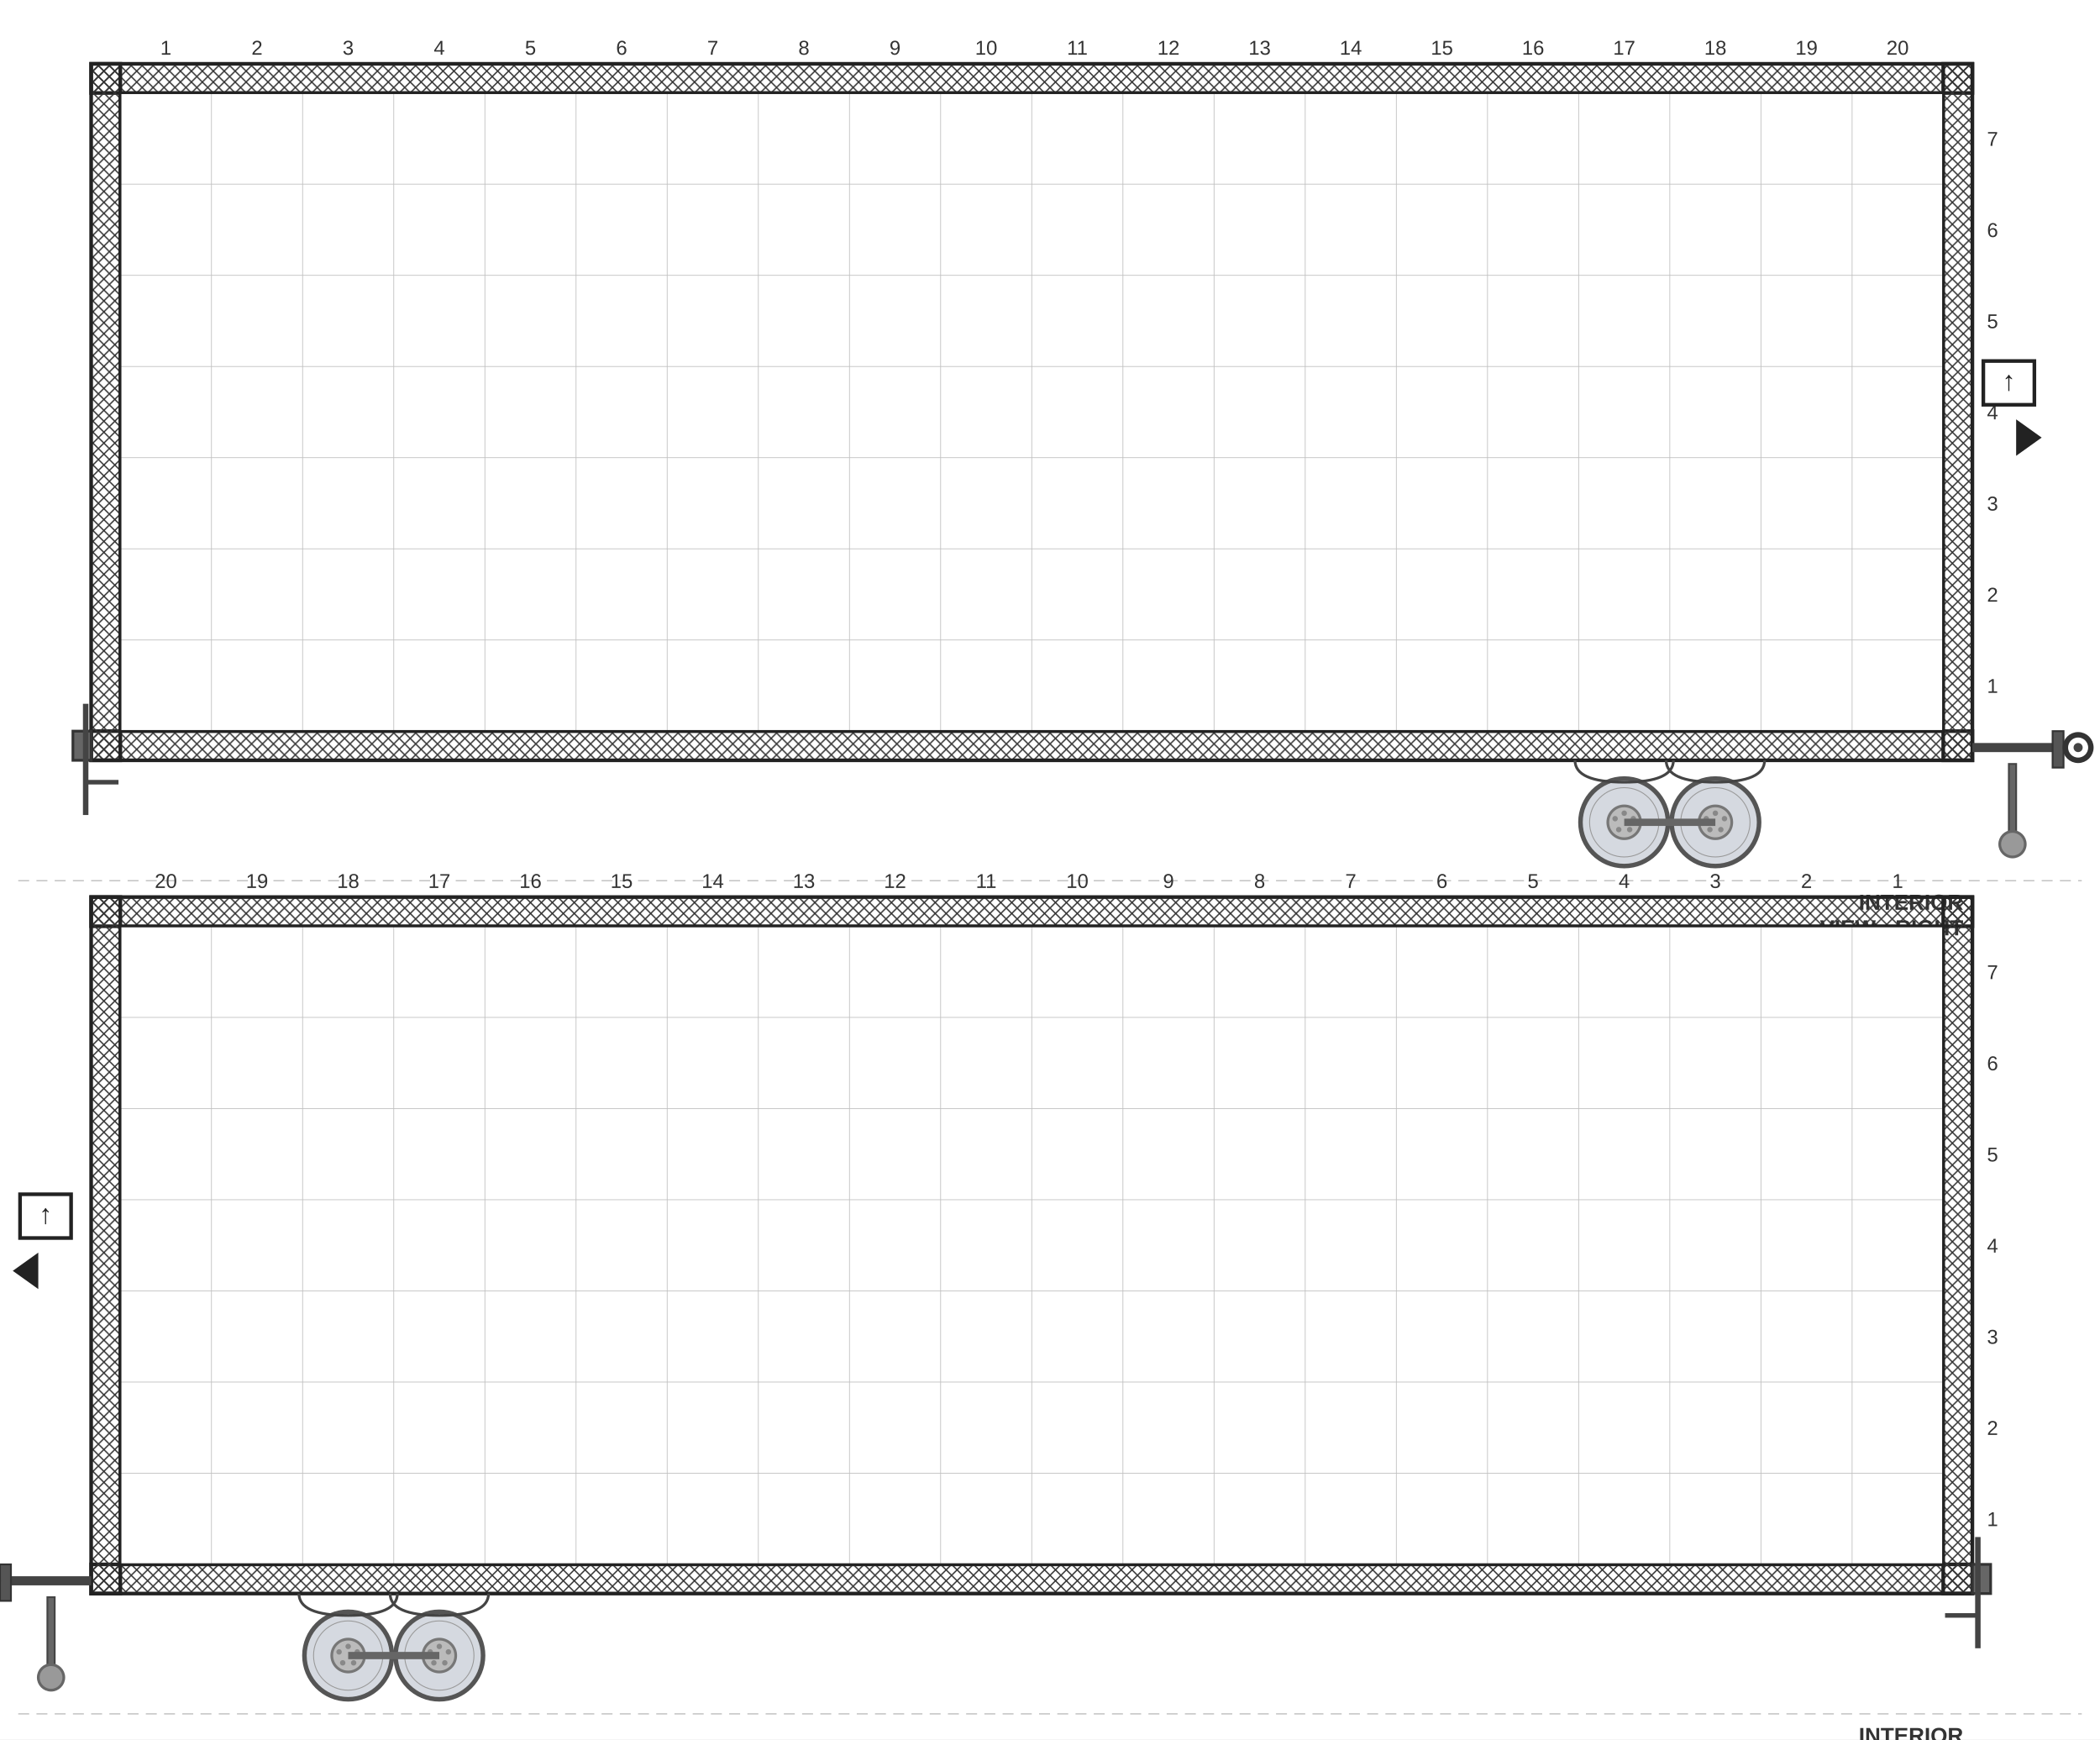
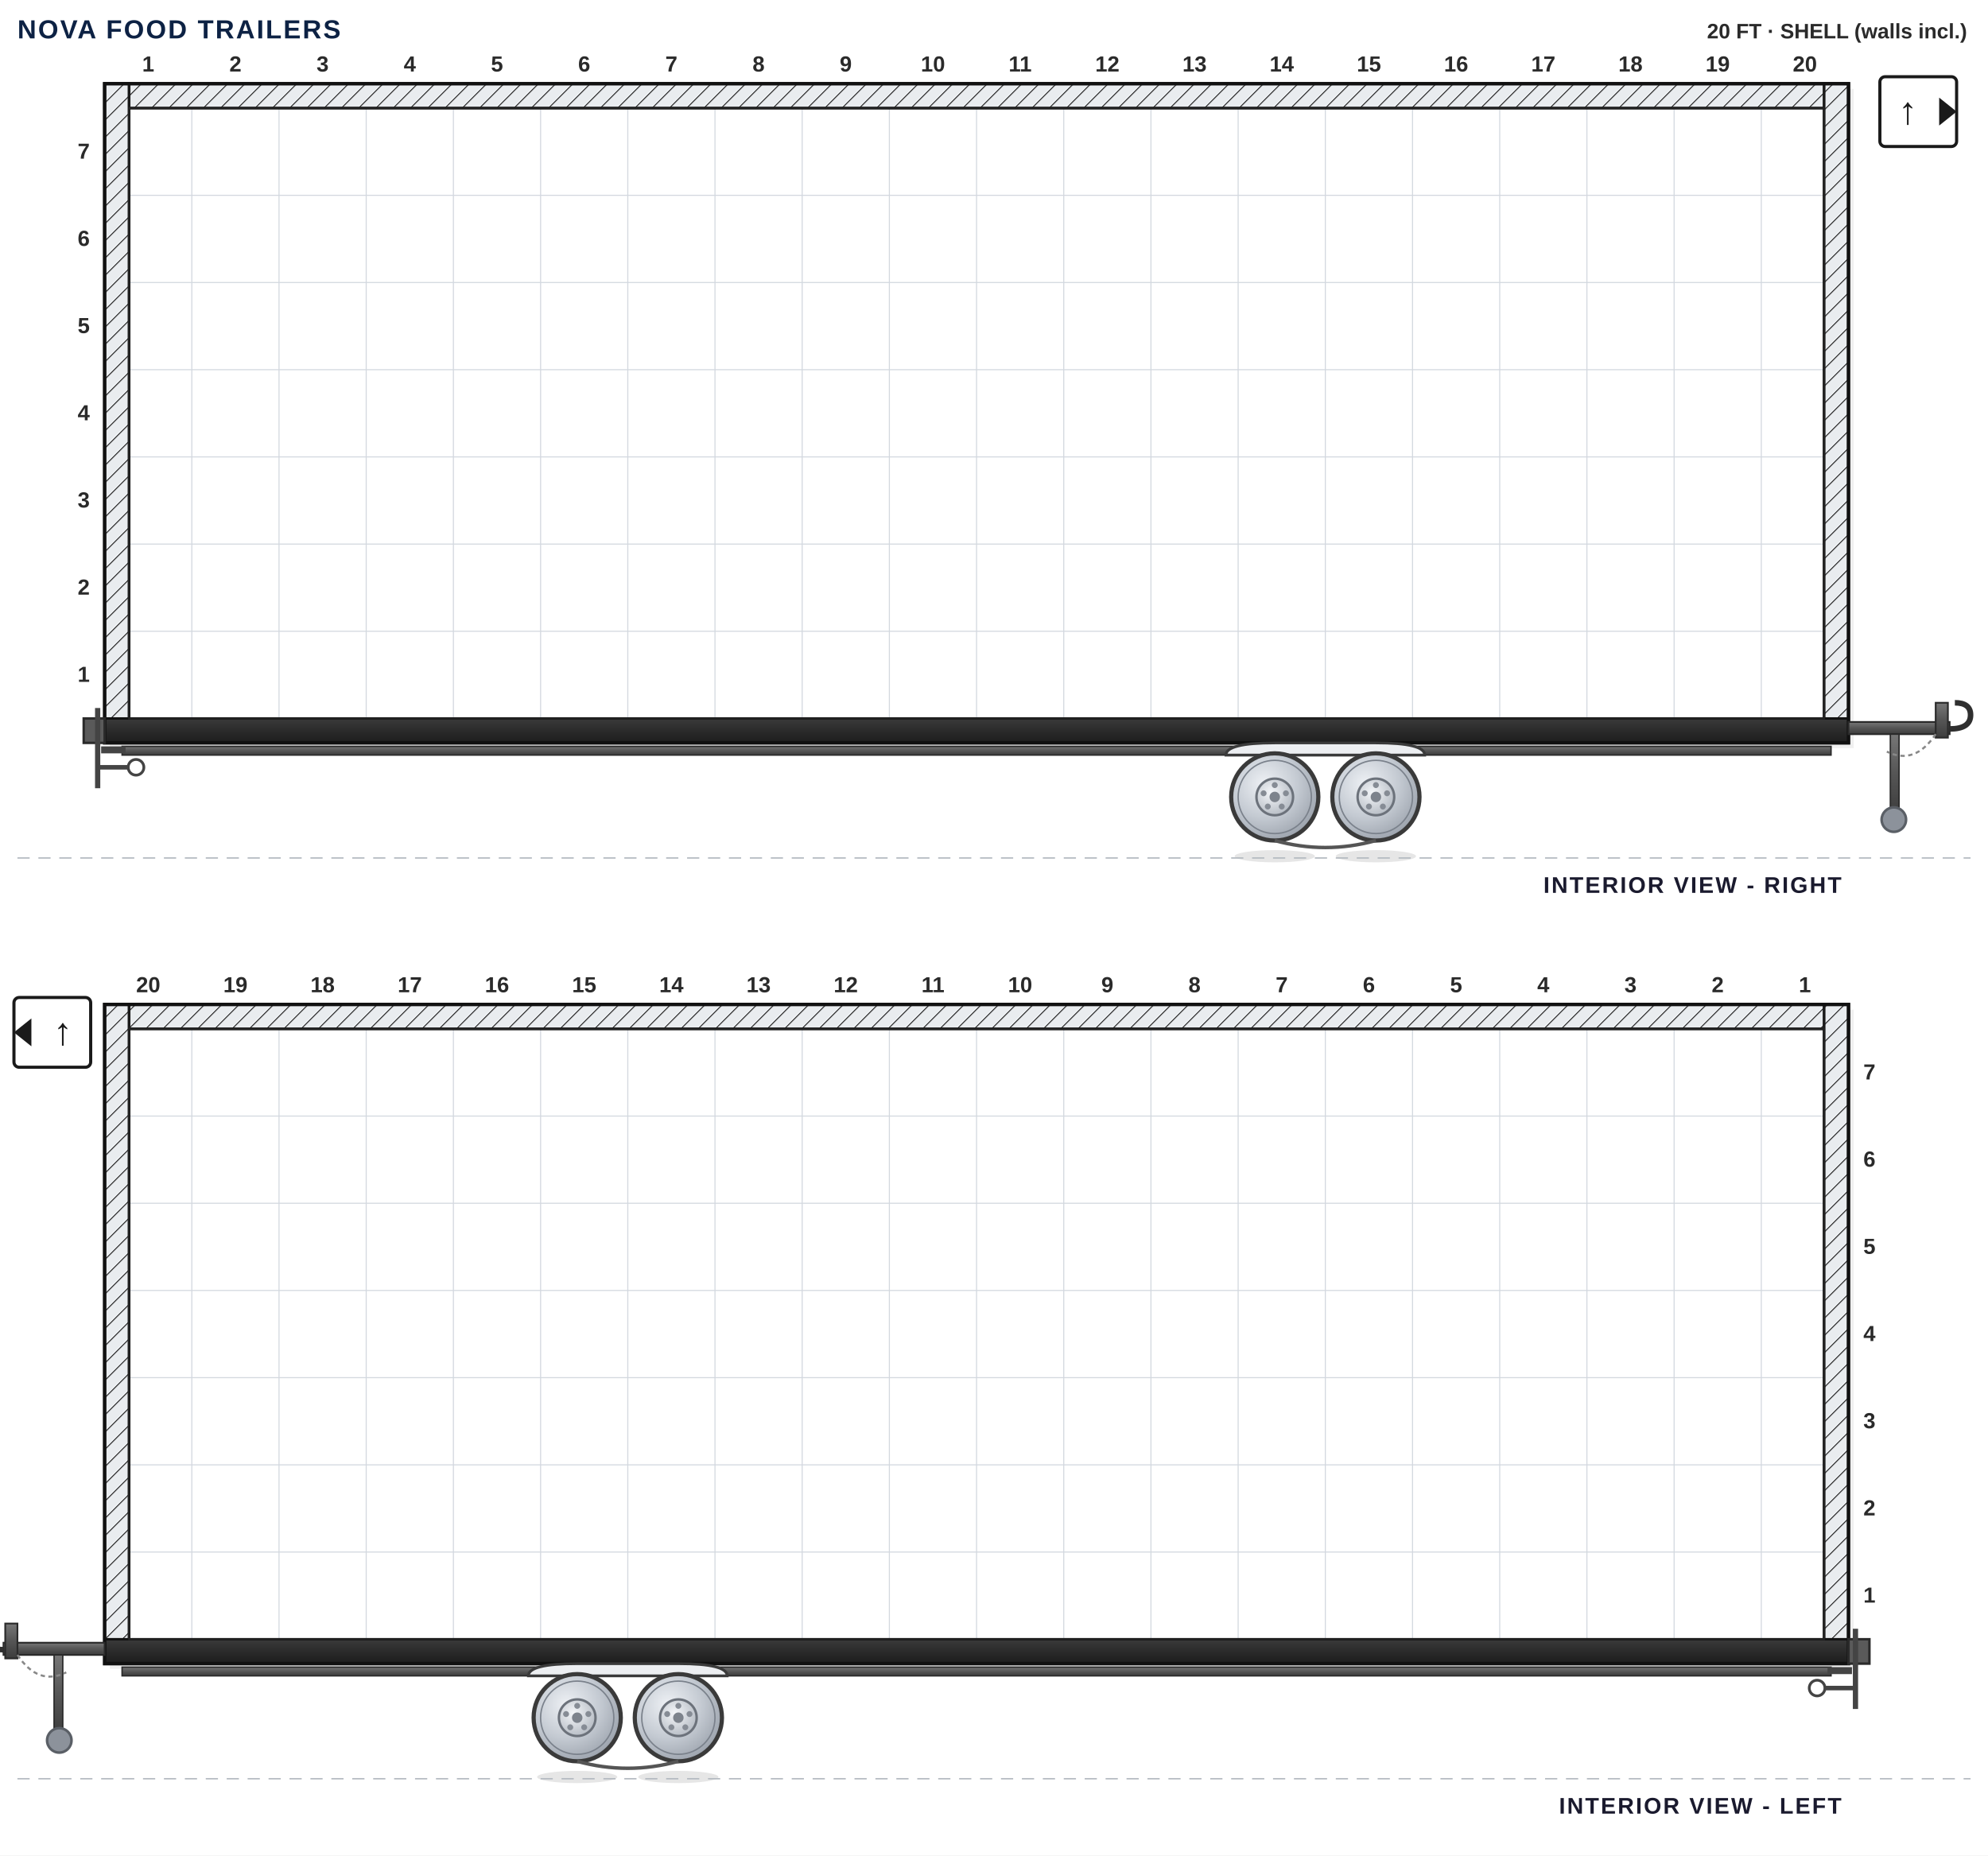
- <svg xmlns="http://www.w3.org/2000/svg" viewBox="0 0 1152 954" width="1152" height="954" font-family="Arial,sans-serif">
+ <svg xmlns="http://www.w3.org/2000/svg" viewBox="0 0 1140 1064" width="1140" height="1064" font-family="Arial, Helvetica, sans-serif">
  <defs>
-     <pattern id="h" width="6" height="6" patternUnits="userSpaceOnUse">
-       <line x1="0" y1="0" x2="6" y2="6" stroke="#333" stroke-width="0.7" />
-       <line x1="6" y1="0" x2="0" y2="6" stroke="#333" stroke-width="0.7" />
+     <pattern id="wall" width="7" height="7" patternUnits="userSpaceOnUse" patternTransform="rotate(45)">
+       <rect width="7" height="7" fill="#e9ecef" />
+       <line x1="0" y1="0" x2="0" y2="7" stroke="#2b2b2b" stroke-width="1.1" />
    </pattern>
+     <radialGradient id="tire" cx="38%" cy="35%" r="70%">
+       <stop offset="0%" stop-color="#eef1f5" />
+       <stop offset="55%" stop-color="#c4cad2" />
+       <stop offset="100%" stop-color="#9aa1ab" />
+     </radialGradient>
+     <radialGradient id="rim" cx="40%" cy="38%" r="65%">
+       <stop offset="0%" stop-color="#f4f6f9" />
+       <stop offset="100%" stop-color="#b6bcc4" />
+     </radialGradient>
+     <linearGradient id="floor" x1="0" y1="0" x2="0" y2="1">
+       <stop offset="0%" stop-color="#3a3a3a" />
+       <stop offset="100%" stop-color="#1c1c1c" />
+     </linearGradient>
+     <linearGradient id="metal" x1="0" y1="0" x2="0" y2="1">
+       <stop offset="0%" stop-color="#777" />
+       <stop offset="50%" stop-color="#555" />
+       <stop offset="100%" stop-color="#3d3d3d" />
+     </linearGradient>
  </defs>
-   <rect width="1152" height="954" fill="white" />
-   <rect x="50" y="35" width="1032" height="16" fill="url(#h)" stroke="#222" stroke-width="2" />
-   <rect x="50" y="401" width="1032" height="16" fill="url(#h)" stroke="#222" stroke-width="2" />
-   <rect x="50" y="35" width="16" height="382" fill="url(#h)" stroke="#222" stroke-width="2" />
-   <rect x="1066" y="35" width="16" height="382" fill="url(#h)" stroke="#222" stroke-width="2" />
-   <rect x="66" y="51" width="1000" height="350" fill="white" />
-   <g stroke="#c0c0c0" stroke-width="0.4">
-     <line x1="116" y1="51" x2="116" y2="401" />
-     <line x1="166" y1="51" x2="166" y2="401" />
-     <line x1="216" y1="51" x2="216" y2="401" />
-     <line x1="266" y1="51" x2="266" y2="401" />
-     <line x1="316" y1="51" x2="316" y2="401" />
-     <line x1="366" y1="51" x2="366" y2="401" />
-     <line x1="416" y1="51" x2="416" y2="401" />
-     <line x1="466" y1="51" x2="466" y2="401" />
-     <line x1="516" y1="51" x2="516" y2="401" />
-     <line x1="566" y1="51" x2="566" y2="401" />
-     <line x1="616" y1="51" x2="616" y2="401" />
-     <line x1="666" y1="51" x2="666" y2="401" />
-     <line x1="716" y1="51" x2="716" y2="401" />
-     <line x1="766" y1="51" x2="766" y2="401" />
-     <line x1="816" y1="51" x2="816" y2="401" />
-     <line x1="866" y1="51" x2="866" y2="401" />
-     <line x1="916" y1="51" x2="916" y2="401" />
-     <line x1="966" y1="51" x2="966" y2="401" />
-     <line x1="1016" y1="51" x2="1016" y2="401" />
-     <line x1="66" y1="101" x2="1066" y2="101" />
-     <line x1="66" y1="151" x2="1066" y2="151" />
-     <line x1="66" y1="201" x2="1066" y2="201" />
-     <line x1="66" y1="251" x2="1066" y2="251" />
-     <line x1="66" y1="301" x2="1066" y2="301" />
-     <line x1="66" y1="351" x2="1066" y2="351" />
+   <rect width="1140" height="1064" fill="#ffffff" />
+   <rect x="63" y="51" width="1000" height="378" fill="#000" opacity="0.06" />
+   <rect x="74" y="62" width="972" height="350" fill="#ffffff" />
+   <g stroke="#d3d8df" stroke-width="0.6">
+     <line x1="110" y1="62" x2="110" y2="412" />
+     <line x1="160" y1="62" x2="160" y2="412" />
+     <line x1="210" y1="62" x2="210" y2="412" />
+     <line x1="260" y1="62" x2="260" y2="412" />
+     <line x1="310" y1="62" x2="310" y2="412" />
+     <line x1="360" y1="62" x2="360" y2="412" />
+     <line x1="410" y1="62" x2="410" y2="412" />
+     <line x1="460" y1="62" x2="460" y2="412" />
+     <line x1="510" y1="62" x2="510" y2="412" />
+     <line x1="560" y1="62" x2="560" y2="412" />
+     <line x1="610" y1="62" x2="610" y2="412" />
+     <line x1="660" y1="62" x2="660" y2="412" />
+     <line x1="710" y1="62" x2="710" y2="412" />
+     <line x1="760" y1="62" x2="760" y2="412" />
+     <line x1="810" y1="62" x2="810" y2="412" />
+     <line x1="860" y1="62" x2="860" y2="412" />
+     <line x1="910" y1="62" x2="910" y2="412" />
+     <line x1="960" y1="62" x2="960" y2="412" />
+     <line x1="1010" y1="62" x2="1010" y2="412" />
+     <line x1="74" y1="112" x2="1046" y2="112" />
+     <line x1="74" y1="162" x2="1046" y2="162" />
+     <line x1="74" y1="212" x2="1046" y2="212" />
+     <line x1="74" y1="262" x2="1046" y2="262" />
+     <line x1="74" y1="312" x2="1046" y2="312" />
+     <line x1="74" y1="362" x2="1046" y2="362" />
  </g>
-   <rect x="66" y="51" width="1000" height="350" fill="none" stroke="#222" stroke-width="1.2" />
-   <text x="91" y="30" text-anchor="middle" font-size="11" fill="#333">1</text>
-   <text x="141" y="30" text-anchor="middle" font-size="11" fill="#333">2</text>
-   <text x="191" y="30" text-anchor="middle" font-size="11" fill="#333">3</text>
-   <text x="241" y="30" text-anchor="middle" font-size="11" fill="#333">4</text>
-   <text x="291" y="30" text-anchor="middle" font-size="11" fill="#333">5</text>
-   <text x="341" y="30" text-anchor="middle" font-size="11" fill="#333">6</text>
-   <text x="391" y="30" text-anchor="middle" font-size="11" fill="#333">7</text>
-   <text x="441" y="30" text-anchor="middle" font-size="11" fill="#333">8</text>
-   <text x="491" y="30" text-anchor="middle" font-size="11" fill="#333">9</text>
-   <text x="541" y="30" text-anchor="middle" font-size="11" fill="#333">10</text>
-   <text x="591" y="30" text-anchor="middle" font-size="11" fill="#333">11</text>
-   <text x="641" y="30" text-anchor="middle" font-size="11" fill="#333">12</text>
-   <text x="691" y="30" text-anchor="middle" font-size="11" fill="#333">13</text>
-   <text x="741" y="30" text-anchor="middle" font-size="11" fill="#333">14</text>
-   <text x="791" y="30" text-anchor="middle" font-size="11" fill="#333">15</text>
-   <text x="841" y="30" text-anchor="middle" font-size="11" fill="#333">16</text>
-   <text x="891" y="30" text-anchor="middle" font-size="11" fill="#333">17</text>
-   <text x="941" y="30" text-anchor="middle" font-size="11" fill="#333">18</text>
-   <text x="991" y="30" text-anchor="middle" font-size="11" fill="#333">19</text>
-   <text x="1041" y="30" text-anchor="middle" font-size="11" fill="#333">20</text>
-   <text x="1090" y="80" font-size="11" fill="#333">7</text>
-   <text x="1090" y="130" font-size="11" fill="#333">6</text>
-   <text x="1090" y="180" font-size="11" fill="#333">5</text>
-   <text x="1090" y="230" font-size="11" fill="#333">4</text>
-   <text x="1090" y="280" font-size="11" fill="#333">3</text>
-   <text x="1090" y="330" font-size="11" fill="#333">2</text>
-   <text x="1090" y="380" font-size="11" fill="#333">1</text>
-   <rect x="40" y="401" width="10" height="16" fill="#666" stroke="#333" stroke-width="1.5" />
-   <circle cx="891" cy="451" r="24" fill="#d5d9e0" stroke="#555" stroke-width="2.5" />
-   <circle cx="891" cy="451" r="19" fill="none" stroke="#999" stroke-width="0.5" />
-   <circle cx="891" cy="451" r="9" fill="#bbb" stroke="#777" stroke-width="1.5" />
-   <circle cx="891" cy="446" r="1.5" fill="#888" />
-   <circle cx="896" cy="449" r="1.5" fill="#888" />
-   <circle cx="894" cy="455" r="1.5" fill="#888" />
-   <circle cx="888" cy="455" r="1.5" fill="#888" />
-   <circle cx="886" cy="449" r="1.5" fill="#888" />
-   <path d="M864,417 Q864,429 891,429 Q918,429 918,417" fill="none" stroke="#444" stroke-width="1.5" />
-   <circle cx="941" cy="451" r="24" fill="#d5d9e0" stroke="#555" stroke-width="2.5" />
-   <circle cx="941" cy="451" r="19" fill="none" stroke="#999" stroke-width="0.5" />
-   <circle cx="941" cy="451" r="9" fill="#bbb" stroke="#777" stroke-width="1.5" />
-   <circle cx="941" cy="446" r="1.5" fill="#888" />
-   <circle cx="946" cy="449" r="1.5" fill="#888" />
-   <circle cx="944" cy="455" r="1.5" fill="#888" />
-   <circle cx="938" cy="455" r="1.5" fill="#888" />
-   <circle cx="936" cy="449" r="1.5" fill="#888" />
-   <path d="M914,417 Q914,429 941,429 Q968,429 968,417" fill="none" stroke="#444" stroke-width="1.5" />
-   <line x1="891" y1="451" x2="941" y2="451" stroke="#666" stroke-width="4" />
-   <line x1="10" y1="483" x2="1142" y2="483" stroke="#aaa" stroke-width="0.5" stroke-dasharray="6,4" />
-   <line x1="1082" y1="410" x2="1132" y2="410" stroke="#444" stroke-width="5" />
-   <rect x="1126" y="401" width="6" height="20" fill="#555" stroke="#333" stroke-width="1" />
-   <circle cx="1140" cy="410" r="7" fill="none" stroke="#333" stroke-width="3" />
-   <circle cx="1140" cy="410" r="2.5" fill="#444" />
-   <rect x="1102" y="419" width="4" height="42" fill="#666" stroke="#444" stroke-width="1" />
-   <circle cx="1104" cy="463" r="7" fill="#999" stroke="#666" stroke-width="1.5" />
-   <line x1="47" y1="386" x2="47" y2="447" stroke="#444" stroke-width="3" />
-   <line x1="47" y1="429" x2="65" y2="429" stroke="#444" stroke-width="2.5" />
-   <text x="1077" y="499" text-anchor="end" font-size="12" font-weight="700" fill="#333">INTERIOR</text>
-   <text x="1077" y="513" text-anchor="end" font-size="12" font-weight="700" fill="#333">VIEW - RIGHT</text>
-   <rect x="50" y="492" width="1032" height="16" fill="url(#h)" stroke="#222" stroke-width="2" />
-   <rect x="50" y="858" width="1032" height="16" fill="url(#h)" stroke="#222" stroke-width="2" />
-   <rect x="50" y="492" width="16" height="382" fill="url(#h)" stroke="#222" stroke-width="2" />
-   <rect x="1066" y="492" width="16" height="382" fill="url(#h)" stroke="#222" stroke-width="2" />
-   <rect x="66" y="508" width="1000" height="350" fill="white" />
-   <g stroke="#c0c0c0" stroke-width="0.4">
-     <line x1="116" y1="508" x2="116" y2="858" />
-     <line x1="166" y1="508" x2="166" y2="858" />
-     <line x1="216" y1="508" x2="216" y2="858" />
-     <line x1="266" y1="508" x2="266" y2="858" />
-     <line x1="316" y1="508" x2="316" y2="858" />
-     <line x1="366" y1="508" x2="366" y2="858" />
-     <line x1="416" y1="508" x2="416" y2="858" />
-     <line x1="466" y1="508" x2="466" y2="858" />
-     <line x1="516" y1="508" x2="516" y2="858" />
-     <line x1="566" y1="508" x2="566" y2="858" />
-     <line x1="616" y1="508" x2="616" y2="858" />
-     <line x1="666" y1="508" x2="666" y2="858" />
-     <line x1="716" y1="508" x2="716" y2="858" />
-     <line x1="766" y1="508" x2="766" y2="858" />
-     <line x1="816" y1="508" x2="816" y2="858" />
-     <line x1="866" y1="508" x2="866" y2="858" />
-     <line x1="916" y1="508" x2="916" y2="858" />
-     <line x1="966" y1="508" x2="966" y2="858" />
-     <line x1="1016" y1="508" x2="1016" y2="858" />
-     <line x1="66" y1="558" x2="1066" y2="558" />
-     <line x1="66" y1="608" x2="1066" y2="608" />
-     <line x1="66" y1="658" x2="1066" y2="658" />
-     <line x1="66" y1="708" x2="1066" y2="708" />
-     <line x1="66" y1="758" x2="1066" y2="758" />
-     <line x1="66" y1="808" x2="1066" y2="808" />
+   <rect x="60" y="48" width="1000" height="14" fill="url(#wall)" stroke="#1a1a1a" stroke-width="1.6" />
+   <rect x="60" y="48" width="14" height="378" fill="url(#wall)" stroke="#1a1a1a" stroke-width="1.6" />
+   <rect x="1046" y="48" width="14" height="378" fill="url(#wall)" stroke="#1a1a1a" stroke-width="1.6" />
+   <rect x="60" y="412" width="1000" height="14" fill="url(#floor)" stroke="#111" stroke-width="1.4" />
+   <rect x="60" y="48" width="1000" height="378" fill="none" stroke="#111" stroke-width="2" />
+   <rect x="74" y="62" width="972" height="350" fill="none" stroke="#222" stroke-width="1.1" />
+   <text x="85.0" y="41" text-anchor="middle" font-size="12.5" font-weight="600" fill="#2a2a2a">1</text>
+   <text x="135.0" y="41" text-anchor="middle" font-size="12.5" font-weight="600" fill="#2a2a2a">2</text>
+   <text x="185.0" y="41" text-anchor="middle" font-size="12.5" font-weight="600" fill="#2a2a2a">3</text>
+   <text x="235.0" y="41" text-anchor="middle" font-size="12.5" font-weight="600" fill="#2a2a2a">4</text>
+   <text x="285.0" y="41" text-anchor="middle" font-size="12.5" font-weight="600" fill="#2a2a2a">5</text>
+   <text x="335.0" y="41" text-anchor="middle" font-size="12.5" font-weight="600" fill="#2a2a2a">6</text>
+   <text x="385.0" y="41" text-anchor="middle" font-size="12.5" font-weight="600" fill="#2a2a2a">7</text>
+   <text x="435.0" y="41" text-anchor="middle" font-size="12.5" font-weight="600" fill="#2a2a2a">8</text>
+   <text x="485.0" y="41" text-anchor="middle" font-size="12.5" font-weight="600" fill="#2a2a2a">9</text>
+   <text x="535.0" y="41" text-anchor="middle" font-size="12.5" font-weight="600" fill="#2a2a2a">10</text>
+   <text x="585.0" y="41" text-anchor="middle" font-size="12.5" font-weight="600" fill="#2a2a2a">11</text>
+   <text x="635.0" y="41" text-anchor="middle" font-size="12.5" font-weight="600" fill="#2a2a2a">12</text>
+   <text x="685.0" y="41" text-anchor="middle" font-size="12.5" font-weight="600" fill="#2a2a2a">13</text>
+   <text x="735.0" y="41" text-anchor="middle" font-size="12.5" font-weight="600" fill="#2a2a2a">14</text>
+   <text x="785.0" y="41" text-anchor="middle" font-size="12.5" font-weight="600" fill="#2a2a2a">15</text>
+   <text x="835.0" y="41" text-anchor="middle" font-size="12.5" font-weight="600" fill="#2a2a2a">16</text>
+   <text x="885.0" y="41" text-anchor="middle" font-size="12.5" font-weight="600" fill="#2a2a2a">17</text>
+   <text x="935.0" y="41" text-anchor="middle" font-size="12.5" font-weight="600" fill="#2a2a2a">18</text>
+   <text x="985.0" y="41" text-anchor="middle" font-size="12.5" font-weight="600" fill="#2a2a2a">19</text>
+   <text x="1035.0" y="41" text-anchor="middle" font-size="12.5" font-weight="600" fill="#2a2a2a">20</text>
+   <text x="48" y="91.0" text-anchor="middle" font-size="12.5" font-weight="600" fill="#2a2a2a">7</text>
+   <text x="48" y="141.0" text-anchor="middle" font-size="12.5" font-weight="600" fill="#2a2a2a">6</text>
+   <text x="48" y="191.0" text-anchor="middle" font-size="12.5" font-weight="600" fill="#2a2a2a">5</text>
+   <text x="48" y="241.0" text-anchor="middle" font-size="12.5" font-weight="600" fill="#2a2a2a">4</text>
+   <text x="48" y="291.0" text-anchor="middle" font-size="12.5" font-weight="600" fill="#2a2a2a">3</text>
+   <text x="48" y="341.0" text-anchor="middle" font-size="12.5" font-weight="600" fill="#2a2a2a">2</text>
+   <text x="48" y="391.0" text-anchor="middle" font-size="12.5" font-weight="600" fill="#2a2a2a">1</text>
+   <rect x="48" y="412" width="12" height="14" fill="#5a5a5a" stroke="#2a2a2a" stroke-width="1.4" />
+   <rect x="70" y="428" width="980" height="5" fill="url(#metal)" stroke="#2a2a2a" stroke-width="0.8" />
+   <path d="M703,433 Q703,426 731,426 L789,426 Q817,426 817,433 Z" fill="#eceef1" stroke="#3a3a3a" stroke-width="1.6" />
+   <ellipse cx="731" cy="491" rx="23" ry="3.5" fill="#000" opacity="0.10" />
+   <ellipse cx="789" cy="491" rx="23" ry="3.5" fill="#000" opacity="0.10" />
+   <circle cx="731" cy="457" r="25" fill="url(#tire)" stroke="#3a3a3a" stroke-width="2.4" />
+   <circle cx="731" cy="457" r="21" fill="none" stroke="#7a818b" stroke-width="0.8" />
+   <circle cx="731" cy="457" r="10.5" fill="url(#rim)" stroke="#6c727b" stroke-width="1.4" />
+   <circle cx="731" cy="457" r="3" fill="#7d838c" />
+   <circle cx="731.0" cy="450.2" r="1.7" fill="#868c95" />
+   <circle cx="737.4" cy="454.9" r="1.7" fill="#868c95" />
+   <circle cx="735.0" cy="462.5" r="1.7" fill="#868c95" />
+   <circle cx="727.0" cy="462.5" r="1.7" fill="#868c95" />
+   <circle cx="724.6" cy="454.9" r="1.7" fill="#868c95" />
+   <circle cx="789" cy="457" r="25" fill="url(#tire)" stroke="#3a3a3a" stroke-width="2.4" />
+   <circle cx="789" cy="457" r="21" fill="none" stroke="#7a818b" stroke-width="0.8" />
+   <circle cx="789" cy="457" r="10.5" fill="url(#rim)" stroke="#6c727b" stroke-width="1.4" />
+   <circle cx="789" cy="457" r="3" fill="#7d838c" />
+   <circle cx="789.0" cy="450.2" r="1.7" fill="#868c95" />
+   <circle cx="795.4" cy="454.9" r="1.7" fill="#868c95" />
+   <circle cx="793.0" cy="462.5" r="1.7" fill="#868c95" />
+   <circle cx="785.0" cy="462.5" r="1.7" fill="#868c95" />
+   <circle cx="782.6" cy="454.9" r="1.7" fill="#868c95" />
+   <path d="M731,482 Q760,490 789,482" fill="none" stroke="#555" stroke-width="2" />
+   <rect x="1060" y="414" width="58" height="7" fill="url(#metal)" stroke="#2a2a2a" stroke-width="1" />
+   <rect x="1110" y="403" width="7" height="20" fill="url(#metal)" stroke="#2a2a2a" stroke-width="1" />
+   <path d="M1118,418 q12,0 12,-8 q0,-7 -9,-7" fill="none" stroke="#2f2f2f" stroke-width="3.2" />
+   <rect x="1084" y="421" width="5" height="46" fill="url(#metal)" stroke="#2a2a2a" stroke-width="0.8" />
+   <circle cx="1086" cy="470" r="7" fill="#8c929b" stroke="#5a5f66" stroke-width="1.5" />
+   <path d="M1110,421 q-12,18 -28,10" fill="none" stroke="#888" stroke-width="1.2" stroke-dasharray="2.5,2" />
+   <line x1="56" y1="406" x2="56" y2="452" stroke="#444" stroke-width="3" />
+   <line x1="56" y1="440" x2="74" y2="440" stroke="#444" stroke-width="2.6" />
+   <line x1="58" y1="430" x2="72" y2="430" stroke="#444" stroke-width="4" />
+   <circle cx="78" cy="440" r="4.5" fill="none" stroke="#444" stroke-width="1.6" />
+   <line x1="10" y1="492" x2="1130" y2="492" stroke="#b4bac1" stroke-width="0.8" stroke-dasharray="7,5" />
+   <text x="1056" y="512" text-anchor="end" font-size="13" font-weight="700" fill="#1a1a2e" letter-spacing="1">INTERIOR VIEW - RIGHT</text>
+   <rect x="63" y="579" width="1000" height="378" fill="#000" opacity="0.06" />
+   <rect x="74" y="590" width="972" height="350" fill="#ffffff" />
+   <g stroke="#d3d8df" stroke-width="0.6">
+     <line x1="110" y1="590" x2="110" y2="940" />
+     <line x1="160" y1="590" x2="160" y2="940" />
+     <line x1="210" y1="590" x2="210" y2="940" />
+     <line x1="260" y1="590" x2="260" y2="940" />
+     <line x1="310" y1="590" x2="310" y2="940" />
+     <line x1="360" y1="590" x2="360" y2="940" />
+     <line x1="410" y1="590" x2="410" y2="940" />
+     <line x1="460" y1="590" x2="460" y2="940" />
+     <line x1="510" y1="590" x2="510" y2="940" />
+     <line x1="560" y1="590" x2="560" y2="940" />
+     <line x1="610" y1="590" x2="610" y2="940" />
+     <line x1="660" y1="590" x2="660" y2="940" />
+     <line x1="710" y1="590" x2="710" y2="940" />
+     <line x1="760" y1="590" x2="760" y2="940" />
+     <line x1="810" y1="590" x2="810" y2="940" />
+     <line x1="860" y1="590" x2="860" y2="940" />
+     <line x1="910" y1="590" x2="910" y2="940" />
+     <line x1="960" y1="590" x2="960" y2="940" />
+     <line x1="1010" y1="590" x2="1010" y2="940" />
+     <line x1="74" y1="640" x2="1046" y2="640" />
+     <line x1="74" y1="690" x2="1046" y2="690" />
+     <line x1="74" y1="740" x2="1046" y2="740" />
+     <line x1="74" y1="790" x2="1046" y2="790" />
+     <line x1="74" y1="840" x2="1046" y2="840" />
+     <line x1="74" y1="890" x2="1046" y2="890" />
  </g>
-   <rect x="66" y="508" width="1000" height="350" fill="none" stroke="#222" stroke-width="1.2" />
-   <text x="91" y="487" text-anchor="middle" font-size="11" fill="#333">20</text>
-   <text x="141" y="487" text-anchor="middle" font-size="11" fill="#333">19</text>
-   <text x="191" y="487" text-anchor="middle" font-size="11" fill="#333">18</text>
-   <text x="241" y="487" text-anchor="middle" font-size="11" fill="#333">17</text>
-   <text x="291" y="487" text-anchor="middle" font-size="11" fill="#333">16</text>
-   <text x="341" y="487" text-anchor="middle" font-size="11" fill="#333">15</text>
-   <text x="391" y="487" text-anchor="middle" font-size="11" fill="#333">14</text>
-   <text x="441" y="487" text-anchor="middle" font-size="11" fill="#333">13</text>
-   <text x="491" y="487" text-anchor="middle" font-size="11" fill="#333">12</text>
-   <text x="541" y="487" text-anchor="middle" font-size="11" fill="#333">11</text>
-   <text x="591" y="487" text-anchor="middle" font-size="11" fill="#333">10</text>
-   <text x="641" y="487" text-anchor="middle" font-size="11" fill="#333">9</text>
-   <text x="691" y="487" text-anchor="middle" font-size="11" fill="#333">8</text>
-   <text x="741" y="487" text-anchor="middle" font-size="11" fill="#333">7</text>
-   <text x="791" y="487" text-anchor="middle" font-size="11" fill="#333">6</text>
-   <text x="841" y="487" text-anchor="middle" font-size="11" fill="#333">5</text>
-   <text x="891" y="487" text-anchor="middle" font-size="11" fill="#333">4</text>
-   <text x="941" y="487" text-anchor="middle" font-size="11" fill="#333">3</text>
-   <text x="991" y="487" text-anchor="middle" font-size="11" fill="#333">2</text>
-   <text x="1041" y="487" text-anchor="middle" font-size="11" fill="#333">1</text>
-   <text x="1090" y="537" font-size="11" fill="#333">7</text>
-   <text x="1090" y="587" font-size="11" fill="#333">6</text>
-   <text x="1090" y="637" font-size="11" fill="#333">5</text>
-   <text x="1090" y="687" font-size="11" fill="#333">4</text>
-   <text x="1090" y="737" font-size="11" fill="#333">3</text>
-   <text x="1090" y="787" font-size="11" fill="#333">2</text>
-   <text x="1090" y="837" font-size="11" fill="#333">1</text>
-   <rect x="1082" y="858" width="10" height="16" fill="#666" stroke="#333" stroke-width="1.5" />
-   <circle cx="191" cy="908" r="24" fill="#d5d9e0" stroke="#555" stroke-width="2.5" />
-   <circle cx="191" cy="908" r="19" fill="none" stroke="#999" stroke-width="0.5" />
-   <circle cx="191" cy="908" r="9" fill="#bbb" stroke="#777" stroke-width="1.5" />
-   <circle cx="191" cy="903" r="1.5" fill="#888" />
-   <circle cx="196" cy="906" r="1.5" fill="#888" />
-   <circle cx="194" cy="912" r="1.5" fill="#888" />
-   <circle cx="188" cy="912" r="1.5" fill="#888" />
-   <circle cx="186" cy="906" r="1.5" fill="#888" />
-   <path d="M164,874 Q164,886 191,886 Q218,886 218,874" fill="none" stroke="#444" stroke-width="1.5" />
-   <circle cx="241" cy="908" r="24" fill="#d5d9e0" stroke="#555" stroke-width="2.5" />
-   <circle cx="241" cy="908" r="19" fill="none" stroke="#999" stroke-width="0.5" />
-   <circle cx="241" cy="908" r="9" fill="#bbb" stroke="#777" stroke-width="1.5" />
-   <circle cx="241" cy="903" r="1.5" fill="#888" />
-   <circle cx="246" cy="906" r="1.5" fill="#888" />
-   <circle cx="244" cy="912" r="1.5" fill="#888" />
-   <circle cx="238" cy="912" r="1.5" fill="#888" />
-   <circle cx="236" cy="906" r="1.5" fill="#888" />
-   <path d="M214,874 Q214,886 241,886 Q268,886 268,874" fill="none" stroke="#444" stroke-width="1.5" />
-   <line x1="191" y1="908" x2="241" y2="908" stroke="#666" stroke-width="4" />
-   <line x1="10" y1="940" x2="1142" y2="940" stroke="#aaa" stroke-width="0.5" stroke-dasharray="6,4" />
-   <line x1="0" y1="867" x2="50" y2="867" stroke="#444" stroke-width="5" />
-   <rect x="0" y="858" width="6" height="20" fill="#555" stroke="#333" stroke-width="1" />
-   <circle cx="-8" cy="867" r="7" fill="none" stroke="#333" stroke-width="3" />
-   <circle cx="-8" cy="867" r="2.5" fill="#444" />
-   <rect x="26" y="876" width="4" height="42" fill="#666" stroke="#444" stroke-width="1" />
-   <circle cx="28" cy="920" r="7" fill="#999" stroke="#666" stroke-width="1.5" />
-   <line x1="1085" y1="843" x2="1085" y2="904" stroke="#444" stroke-width="3" />
-   <line x1="1067" y1="886" x2="1085" y2="886" stroke="#444" stroke-width="2.5" />
-   <text x="1077" y="956" text-anchor="end" font-size="12" font-weight="700" fill="#333">INTERIOR</text>
-   <text x="1077" y="970" text-anchor="end" font-size="12" font-weight="700" fill="#333">VIEW - LEFT</text>
-   <rect x="1088" y="198" width="28" height="24" fill="white" stroke="#222" stroke-width="2" />
-   <text x="1102" y="214" text-anchor="middle" font-size="15" font-weight="700" fill="#222">↑</text>
-   <polygon points="1106,230 1120,240 1106,250" fill="#222" />
-   <rect x="11" y="655" width="28" height="24" fill="white" stroke="#222" stroke-width="2" />
-   <text x="25" y="671" text-anchor="middle" font-size="15" font-weight="700" fill="#222">↑</text>
-   <polygon points="21,687 7,697 21,707" fill="#222" />
+   <rect x="60" y="576" width="1000" height="14" fill="url(#wall)" stroke="#1a1a1a" stroke-width="1.6" />
+   <rect x="60" y="576" width="14" height="378" fill="url(#wall)" stroke="#1a1a1a" stroke-width="1.6" />
+   <rect x="1046" y="576" width="14" height="378" fill="url(#wall)" stroke="#1a1a1a" stroke-width="1.6" />
+   <rect x="60" y="940" width="1000" height="14" fill="url(#floor)" stroke="#111" stroke-width="1.4" />
+   <rect x="60" y="576" width="1000" height="378" fill="none" stroke="#111" stroke-width="2" />
+   <rect x="74" y="590" width="972" height="350" fill="none" stroke="#222" stroke-width="1.1" />
+   <text x="85.0" y="569" text-anchor="middle" font-size="12.5" font-weight="600" fill="#2a2a2a">20</text>
+   <text x="135.0" y="569" text-anchor="middle" font-size="12.5" font-weight="600" fill="#2a2a2a">19</text>
+   <text x="185.0" y="569" text-anchor="middle" font-size="12.5" font-weight="600" fill="#2a2a2a">18</text>
+   <text x="235.0" y="569" text-anchor="middle" font-size="12.5" font-weight="600" fill="#2a2a2a">17</text>
+   <text x="285.0" y="569" text-anchor="middle" font-size="12.5" font-weight="600" fill="#2a2a2a">16</text>
+   <text x="335.0" y="569" text-anchor="middle" font-size="12.5" font-weight="600" fill="#2a2a2a">15</text>
+   <text x="385.0" y="569" text-anchor="middle" font-size="12.5" font-weight="600" fill="#2a2a2a">14</text>
+   <text x="435.0" y="569" text-anchor="middle" font-size="12.5" font-weight="600" fill="#2a2a2a">13</text>
+   <text x="485.0" y="569" text-anchor="middle" font-size="12.5" font-weight="600" fill="#2a2a2a">12</text>
+   <text x="535.0" y="569" text-anchor="middle" font-size="12.5" font-weight="600" fill="#2a2a2a">11</text>
+   <text x="585.0" y="569" text-anchor="middle" font-size="12.5" font-weight="600" fill="#2a2a2a">10</text>
+   <text x="635.0" y="569" text-anchor="middle" font-size="12.5" font-weight="600" fill="#2a2a2a">9</text>
+   <text x="685.0" y="569" text-anchor="middle" font-size="12.5" font-weight="600" fill="#2a2a2a">8</text>
+   <text x="735.0" y="569" text-anchor="middle" font-size="12.5" font-weight="600" fill="#2a2a2a">7</text>
+   <text x="785.0" y="569" text-anchor="middle" font-size="12.5" font-weight="600" fill="#2a2a2a">6</text>
+   <text x="835.0" y="569" text-anchor="middle" font-size="12.5" font-weight="600" fill="#2a2a2a">5</text>
+   <text x="885.0" y="569" text-anchor="middle" font-size="12.5" font-weight="600" fill="#2a2a2a">4</text>
+   <text x="935.0" y="569" text-anchor="middle" font-size="12.5" font-weight="600" fill="#2a2a2a">3</text>
+   <text x="985.0" y="569" text-anchor="middle" font-size="12.5" font-weight="600" fill="#2a2a2a">2</text>
+   <text x="1035.0" y="569" text-anchor="middle" font-size="12.5" font-weight="600" fill="#2a2a2a">1</text>
+   <text x="1072" y="619.0" text-anchor="middle" font-size="12.5" font-weight="600" fill="#2a2a2a">7</text>
+   <text x="1072" y="669.0" text-anchor="middle" font-size="12.5" font-weight="600" fill="#2a2a2a">6</text>
+   <text x="1072" y="719.0" text-anchor="middle" font-size="12.5" font-weight="600" fill="#2a2a2a">5</text>
+   <text x="1072" y="769.0" text-anchor="middle" font-size="12.5" font-weight="600" fill="#2a2a2a">4</text>
+   <text x="1072" y="819.0" text-anchor="middle" font-size="12.5" font-weight="600" fill="#2a2a2a">3</text>
+   <text x="1072" y="869.0" text-anchor="middle" font-size="12.5" font-weight="600" fill="#2a2a2a">2</text>
+   <text x="1072" y="919.0" text-anchor="middle" font-size="12.5" font-weight="600" fill="#2a2a2a">1</text>
+   <rect x="1060" y="940" width="12" height="14" fill="#5a5a5a" stroke="#2a2a2a" stroke-width="1.4" />
+   <rect x="70" y="956" width="980" height="5" fill="url(#metal)" stroke="#2a2a2a" stroke-width="0.8" />
+   <path d="M303,961 Q303,954 331,954 L389,954 Q417,954 417,961 Z" fill="#eceef1" stroke="#3a3a3a" stroke-width="1.6" />
+   <ellipse cx="331" cy="1019" rx="23" ry="3.5" fill="#000" opacity="0.10" />
+   <ellipse cx="389" cy="1019" rx="23" ry="3.5" fill="#000" opacity="0.10" />
+   <circle cx="331" cy="985" r="25" fill="url(#tire)" stroke="#3a3a3a" stroke-width="2.4" />
+   <circle cx="331" cy="985" r="21" fill="none" stroke="#7a818b" stroke-width="0.8" />
+   <circle cx="331" cy="985" r="10.5" fill="url(#rim)" stroke="#6c727b" stroke-width="1.4" />
+   <circle cx="331" cy="985" r="3" fill="#7d838c" />
+   <circle cx="331.0" cy="978.2" r="1.7" fill="#868c95" />
+   <circle cx="337.4" cy="982.9" r="1.7" fill="#868c95" />
+   <circle cx="335.0" cy="990.5" r="1.7" fill="#868c95" />
+   <circle cx="327.0" cy="990.5" r="1.7" fill="#868c95" />
+   <circle cx="324.6" cy="982.9" r="1.7" fill="#868c95" />
+   <circle cx="389" cy="985" r="25" fill="url(#tire)" stroke="#3a3a3a" stroke-width="2.4" />
+   <circle cx="389" cy="985" r="21" fill="none" stroke="#7a818b" stroke-width="0.8" />
+   <circle cx="389" cy="985" r="10.5" fill="url(#rim)" stroke="#6c727b" stroke-width="1.4" />
+   <circle cx="389" cy="985" r="3" fill="#7d838c" />
+   <circle cx="389.0" cy="978.2" r="1.7" fill="#868c95" />
+   <circle cx="395.4" cy="982.9" r="1.7" fill="#868c95" />
+   <circle cx="393.0" cy="990.5" r="1.7" fill="#868c95" />
+   <circle cx="385.0" cy="990.5" r="1.7" fill="#868c95" />
+   <circle cx="382.6" cy="982.9" r="1.7" fill="#868c95" />
+   <path d="M331,1010 Q360,1018 389,1010" fill="none" stroke="#555" stroke-width="2" />
+   <rect x="2" y="942" width="58" height="7" fill="url(#metal)" stroke="#2a2a2a" stroke-width="1" />
+   <rect x="3" y="931" width="7" height="20" fill="url(#metal)" stroke="#2a2a2a" stroke-width="1" />
+   <path d="M2,946 q-12,0 -12,-8 q0,-7 9,-7" fill="none" stroke="#2f2f2f" stroke-width="3.2" />
+   <rect x="31" y="949" width="5" height="46" fill="url(#metal)" stroke="#2a2a2a" stroke-width="0.8" />
+   <circle cx="34" cy="998" r="7" fill="#8c929b" stroke="#5a5f66" stroke-width="1.5" />
+   <path d="M10,949 q12,18 28,10" fill="none" stroke="#888" stroke-width="1.2" stroke-dasharray="2.5,2" />
+   <line x1="1064" y1="934" x2="1064" y2="980" stroke="#444" stroke-width="3" />
+   <line x1="1046" y1="968" x2="1064" y2="968" stroke="#444" stroke-width="2.6" />
+   <line x1="1048" y1="958" x2="1062" y2="958" stroke="#444" stroke-width="4" />
+   <circle cx="1042" cy="968" r="4.5" fill="none" stroke="#444" stroke-width="1.6" />
+   <line x1="10" y1="1020" x2="1130" y2="1020" stroke="#b4bac1" stroke-width="0.8" stroke-dasharray="7,5" />
+   <text x="1056" y="1040" text-anchor="end" font-size="13" font-weight="700" fill="#1a1a2e" letter-spacing="1">INTERIOR VIEW - LEFT</text>
+   <rect x="1078" y="44" width="44" height="40" rx="3" fill="#fff" stroke="#1a1a1a" stroke-width="1.8" />
+   <text x="1094" y="71" text-anchor="middle" font-size="22" fill="#1a1a1a">↑</text>
+   <polygon points="1112,56 1122,64 1112,72" fill="#1a1a1a" />
+   <rect x="8" y="572" width="44" height="40" rx="3" fill="#fff" stroke="#1a1a1a" stroke-width="1.8" />
+   <text x="36" y="599" text-anchor="middle" font-size="22" fill="#1a1a1a">↑</text>
+   <polygon points="18,584 8,592 18,600" fill="#1a1a1a" />
+   <text x="10" y="22" font-size="15" font-weight="800" fill="#0D2244" letter-spacing="1">NOVA FOOD TRAILERS</text>
+   <text x="1128" y="22" text-anchor="end" font-size="12" font-weight="700" fill="#2a2a2a">20 FT · SHELL (walls incl.)</text>
</svg>
